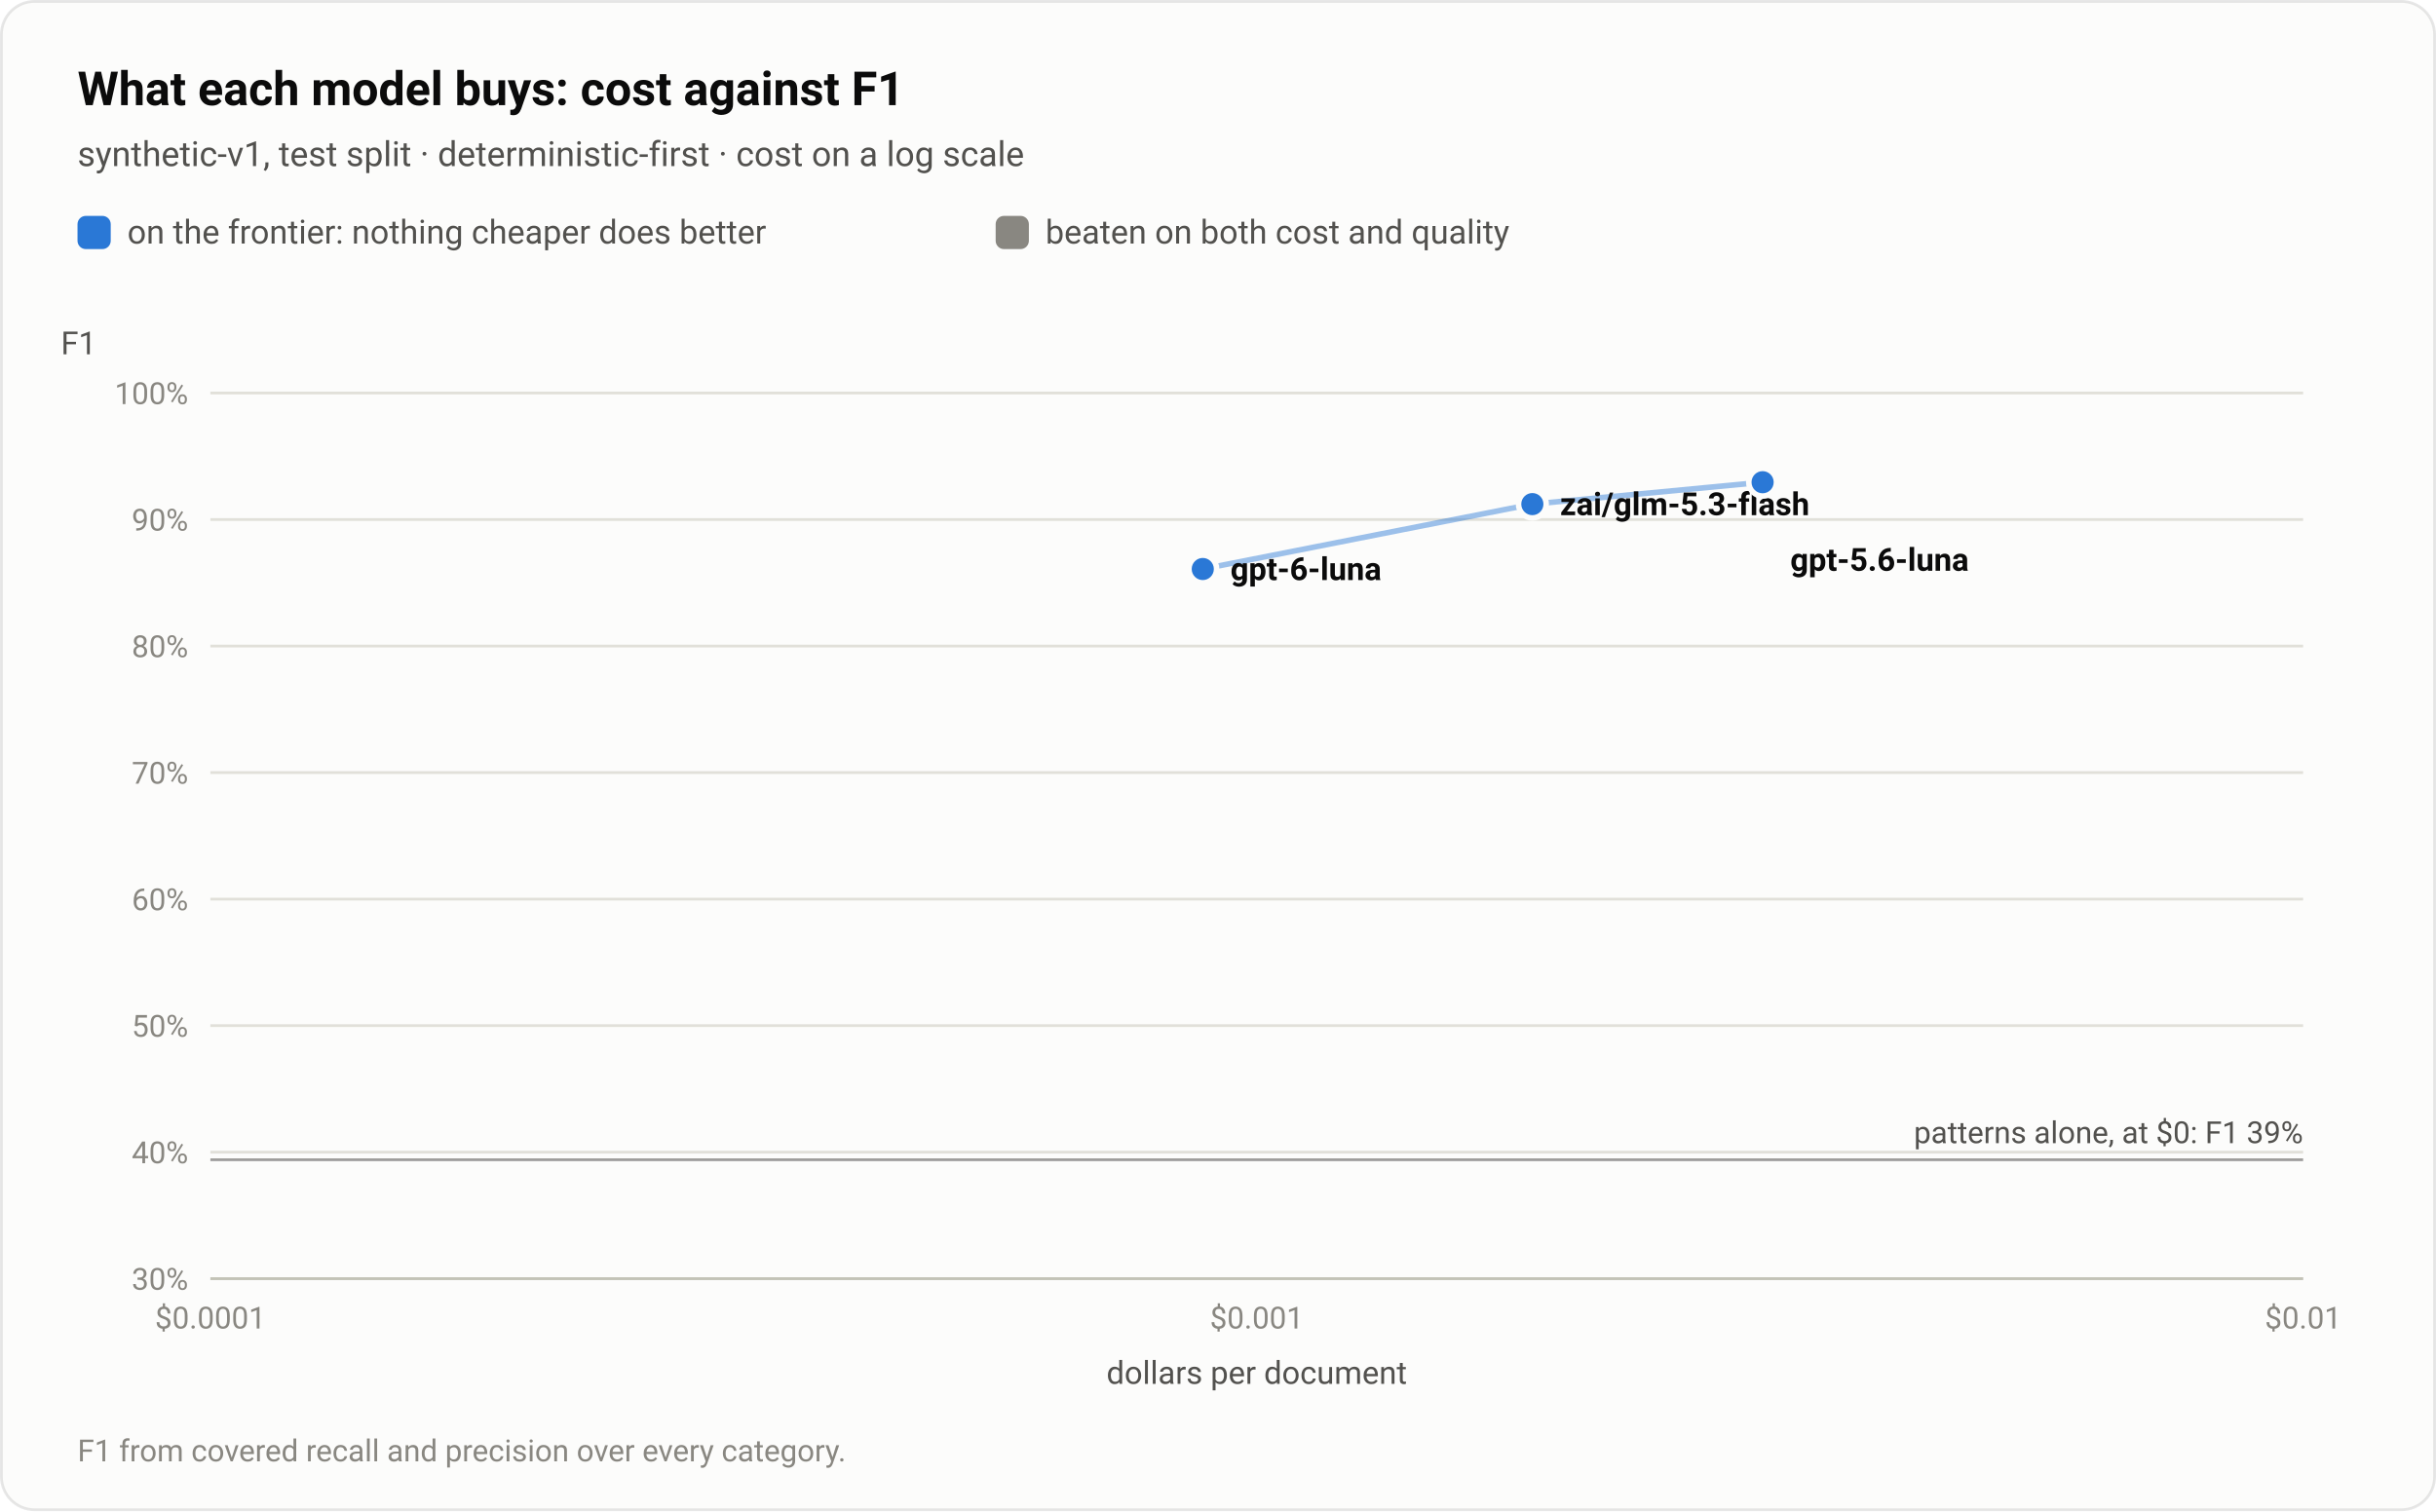
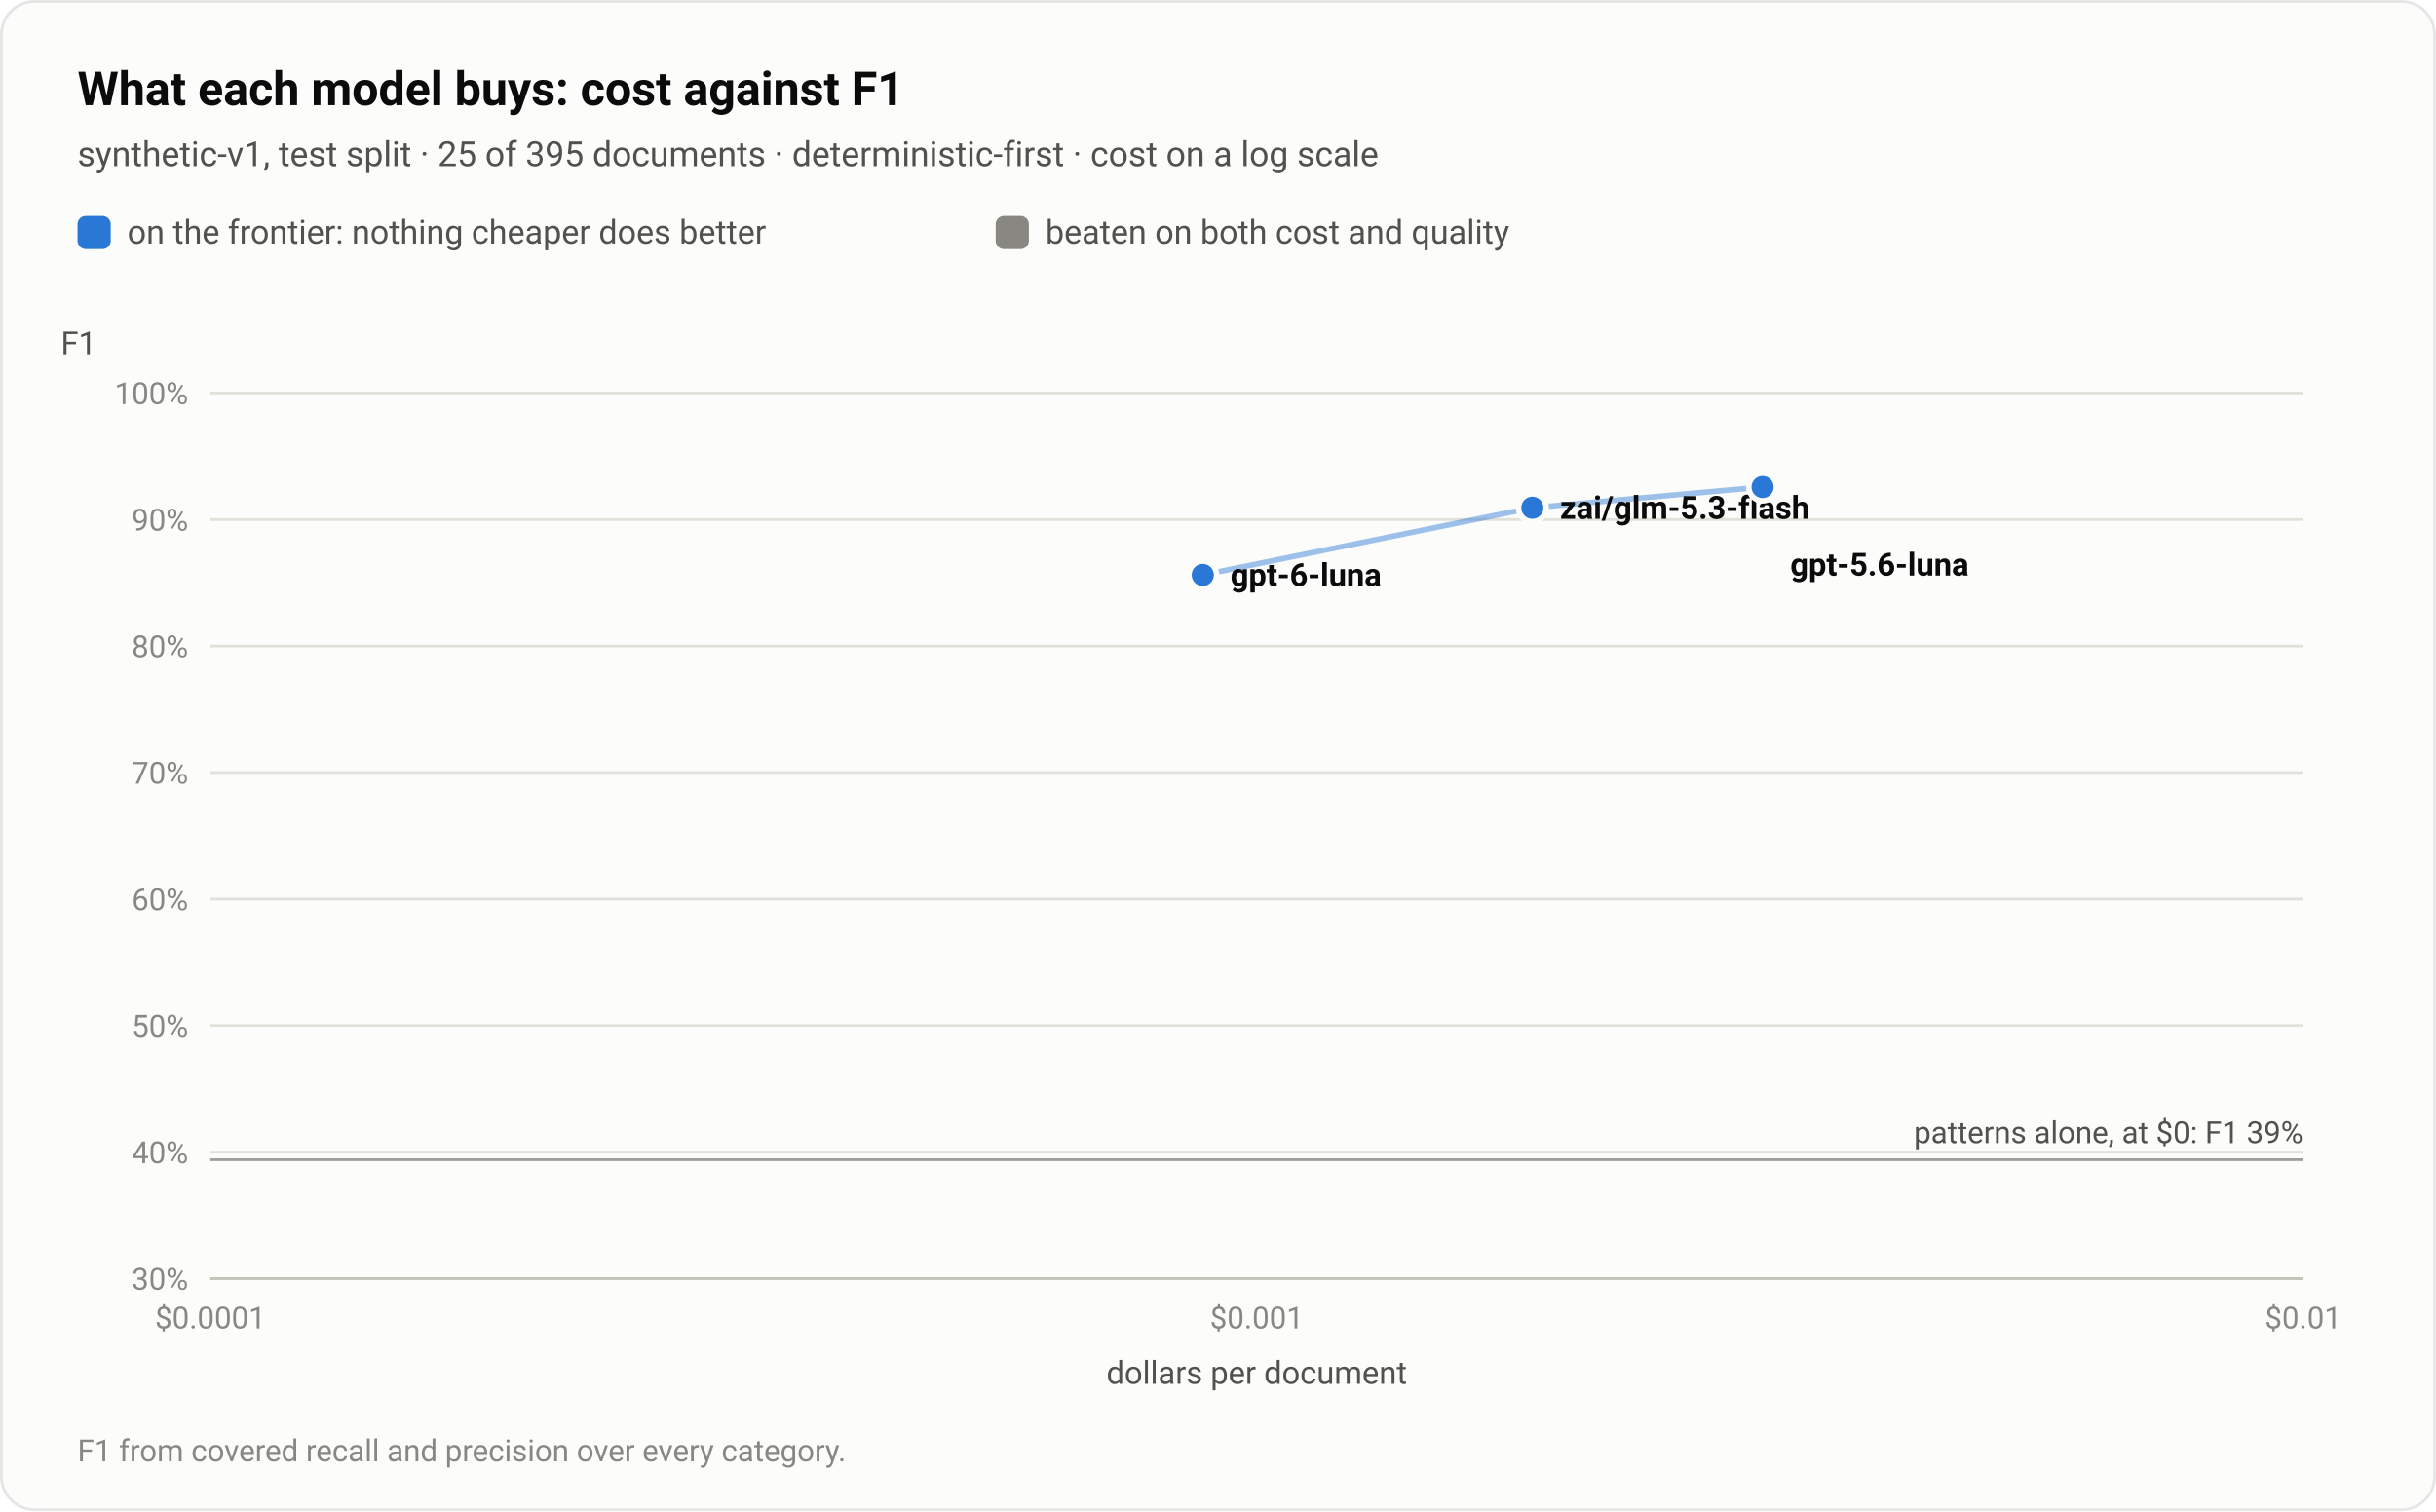
<svg xmlns="http://www.w3.org/2000/svg" width="880" height="546" viewBox="0 0 880 546" role="img" aria-labelledby="t d" font-family="system-ui, -apple-system, &quot;Segoe UI&quot;, Roboto, sans-serif">
  <rect x="0.5" y="0.5" width="879" height="545" rx="12" fill="#fcfcfb" stroke="rgba(11,11,11,0.10)" />
  <text x="28" y="38" font-size="17" font-weight="600" fill="#0b0b0b">What each model buys: cost against F1</text>
-   <text x="28" y="60" font-size="12.5" fill="#52514e">synthetic-v1, test split · deterministic-first · cost on a log scale</text>
+   <text x="28" y="60" font-size="12.5" fill="#52514e">synthetic-v1, test split · 25 of 395 documents · deterministic-first · cost on a log scale</text>
  <rect x="28" y="78" width="12" height="12" rx="3" fill="#2a78d6" />
  <text x="46" y="88" font-size="12" fill="#52514e">on the frontier: nothing cheaper does better</text>
  <rect x="359.68" y="78" width="12" height="12" rx="3" fill="#898781" />
  <text x="377.68" y="88" font-size="12" fill="#52514e">beaten on both cost and quality</text>
  <line x1="76" y1="462" x2="832" y2="462" stroke="#e1e0d9" />
  <text x="68" y="466" font-size="11" fill="#898781" text-anchor="end">30%</text>
  <line x1="76" y1="416.29" x2="832" y2="416.29" stroke="#e1e0d9" />
  <text x="68" y="420.29" font-size="11" fill="#898781" text-anchor="end">40%</text>
  <line x1="76" y1="370.57" x2="832" y2="370.57" stroke="#e1e0d9" />
  <text x="68" y="374.57" font-size="11" fill="#898781" text-anchor="end">50%</text>
  <line x1="76" y1="324.86" x2="832" y2="324.86" stroke="#e1e0d9" />
  <text x="68" y="328.86" font-size="11" fill="#898781" text-anchor="end">60%</text>
  <line x1="76" y1="279.14" x2="832" y2="279.14" stroke="#e1e0d9" />
  <text x="68" y="283.14" font-size="11" fill="#898781" text-anchor="end">70%</text>
  <line x1="76" y1="233.43" x2="832" y2="233.43" stroke="#e1e0d9" />
  <text x="68" y="237.43" font-size="11" fill="#898781" text-anchor="end">80%</text>
  <line x1="76" y1="187.71" x2="832" y2="187.71" stroke="#e1e0d9" />
  <text x="68" y="191.71" font-size="11" fill="#898781" text-anchor="end">90%</text>
  <line x1="76" y1="142" x2="832" y2="142" stroke="#e1e0d9" />
  <text x="68" y="146" font-size="11" fill="#898781" text-anchor="end">100%</text>
  <text x="76" y="480" font-size="11" fill="#898781" text-anchor="middle">$0.0001</text>
  <text x="454" y="480" font-size="11" fill="#898781" text-anchor="middle">$0.001</text>
  <text x="832" y="480" font-size="11" fill="#898781" text-anchor="middle">$0.01</text>
  <line x1="76" y1="462" x2="832" y2="462" stroke="#c3c2b7" />
  <text x="454" y="500" font-size="11.5" fill="#52514e" text-anchor="middle">dollars per document</text>
  <text x="22" y="128" font-size="11.5" fill="#52514e">F1</text>
  <line x1="76" y1="419.03" x2="832" y2="419.03" stroke="#52514e" stroke-opacity="0.55" />
  <text x="832" y="413.03" font-size="11" fill="#52514e" text-anchor="end">patterns alone, at $0: F1 39%</text>
-   <polyline points="434.5,205.59 553.56,182.14 636.74,174.23" fill="none" stroke="#2a78d6" stroke-width="2" stroke-linejoin="round" stroke-linecap="round" stroke-opacity="0.45" />
+   <polyline points="434.5,207.74 553.56,183.46 636.74,175.97" fill="none" stroke="#2a78d6" stroke-width="2" stroke-linejoin="round" stroke-linecap="round" stroke-opacity="0.45" />
  <g>
-     <circle cx="434.5" cy="205.59" r="12" fill="transparent" />
-     <circle cx="434.5" cy="205.59" r="5" fill="#2a78d6" stroke="#fcfcfb" stroke-width="2" />
+     <circle cx="434.5" cy="207.74" r="12" fill="transparent" />
+     <circle cx="434.5" cy="207.74" r="5" fill="#2a78d6" stroke="#fcfcfb" stroke-width="2" />
  </g>
-   <text x="444.5" y="209.59" font-size="11.5" font-weight="600" fill="#0b0b0b">gpt-6-luna</text>
+   <text x="444.5" y="211.74" font-size="11.5" font-weight="600" fill="#0b0b0b">gpt-6-luna</text>
  <g>
-     <circle cx="553.56" cy="182.14" r="12" fill="transparent" />
-     <circle cx="553.56" cy="182.14" r="5" fill="#2a78d6" stroke="#fcfcfb" stroke-width="2" />
+     <circle cx="553.56" cy="183.46" r="12" fill="transparent" />
+     <circle cx="553.56" cy="183.46" r="5" fill="#2a78d6" stroke="#fcfcfb" stroke-width="2" />
  </g>
-   <text x="563.56" y="186.14" font-size="11.5" font-weight="600" fill="#0b0b0b">zai/glm-5.3-flash</text>
+   <text x="563.56" y="187.46" font-size="11.5" font-weight="600" fill="#0b0b0b">zai/glm-5.3-flash</text>
  <g>
-     <circle cx="636.74" cy="174.23" r="12" fill="transparent" />
-     <circle cx="636.74" cy="174.23" r="5" fill="#2a78d6" stroke="#fcfcfb" stroke-width="2" />
+     <circle cx="636.74" cy="175.97" r="12" fill="transparent" />
+     <circle cx="636.74" cy="175.97" r="5" fill="#2a78d6" stroke="#fcfcfb" stroke-width="2" />
  </g>
-   <text x="646.74" y="206.23" font-size="11.5" font-weight="600" fill="#0b0b0b">gpt-5.6-luna</text>
+   <text x="646.74" y="207.97" font-size="11.5" font-weight="600" fill="#0b0b0b">gpt-5.6-luna</text>
  <text x="28" y="528" font-size="11" fill="#898781">F1 from covered recall and precision over every category.</text>
</svg>
